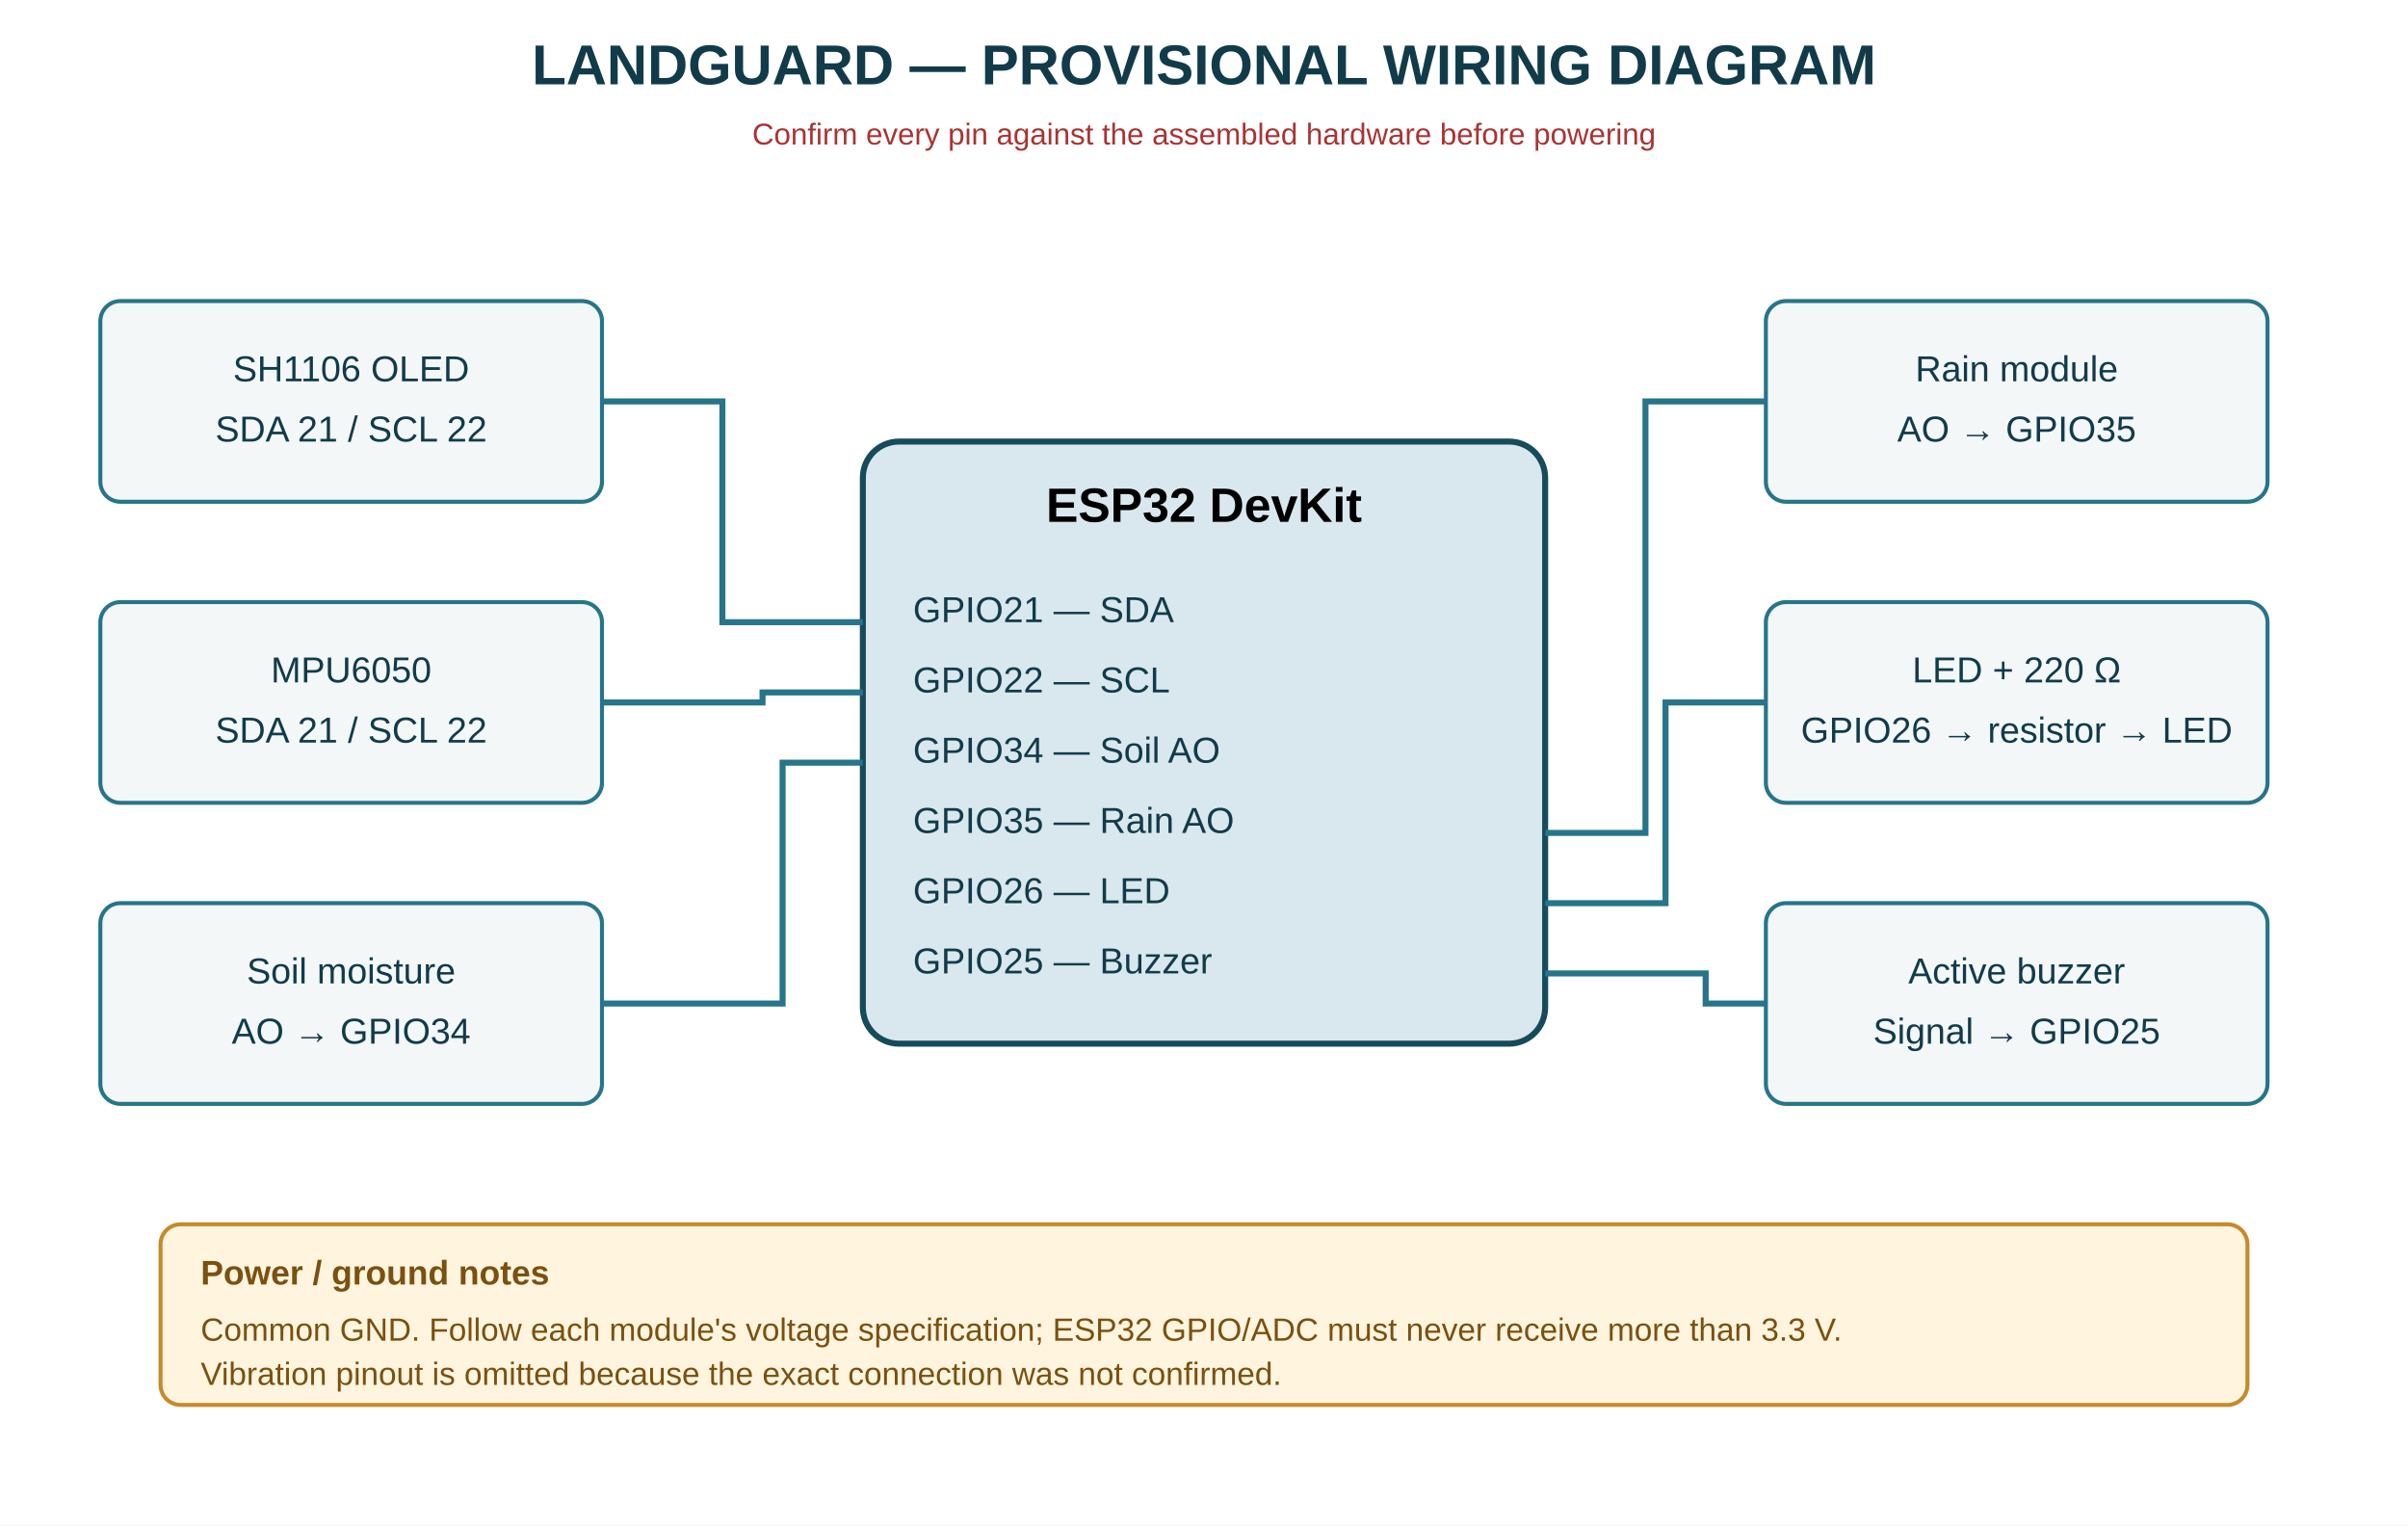
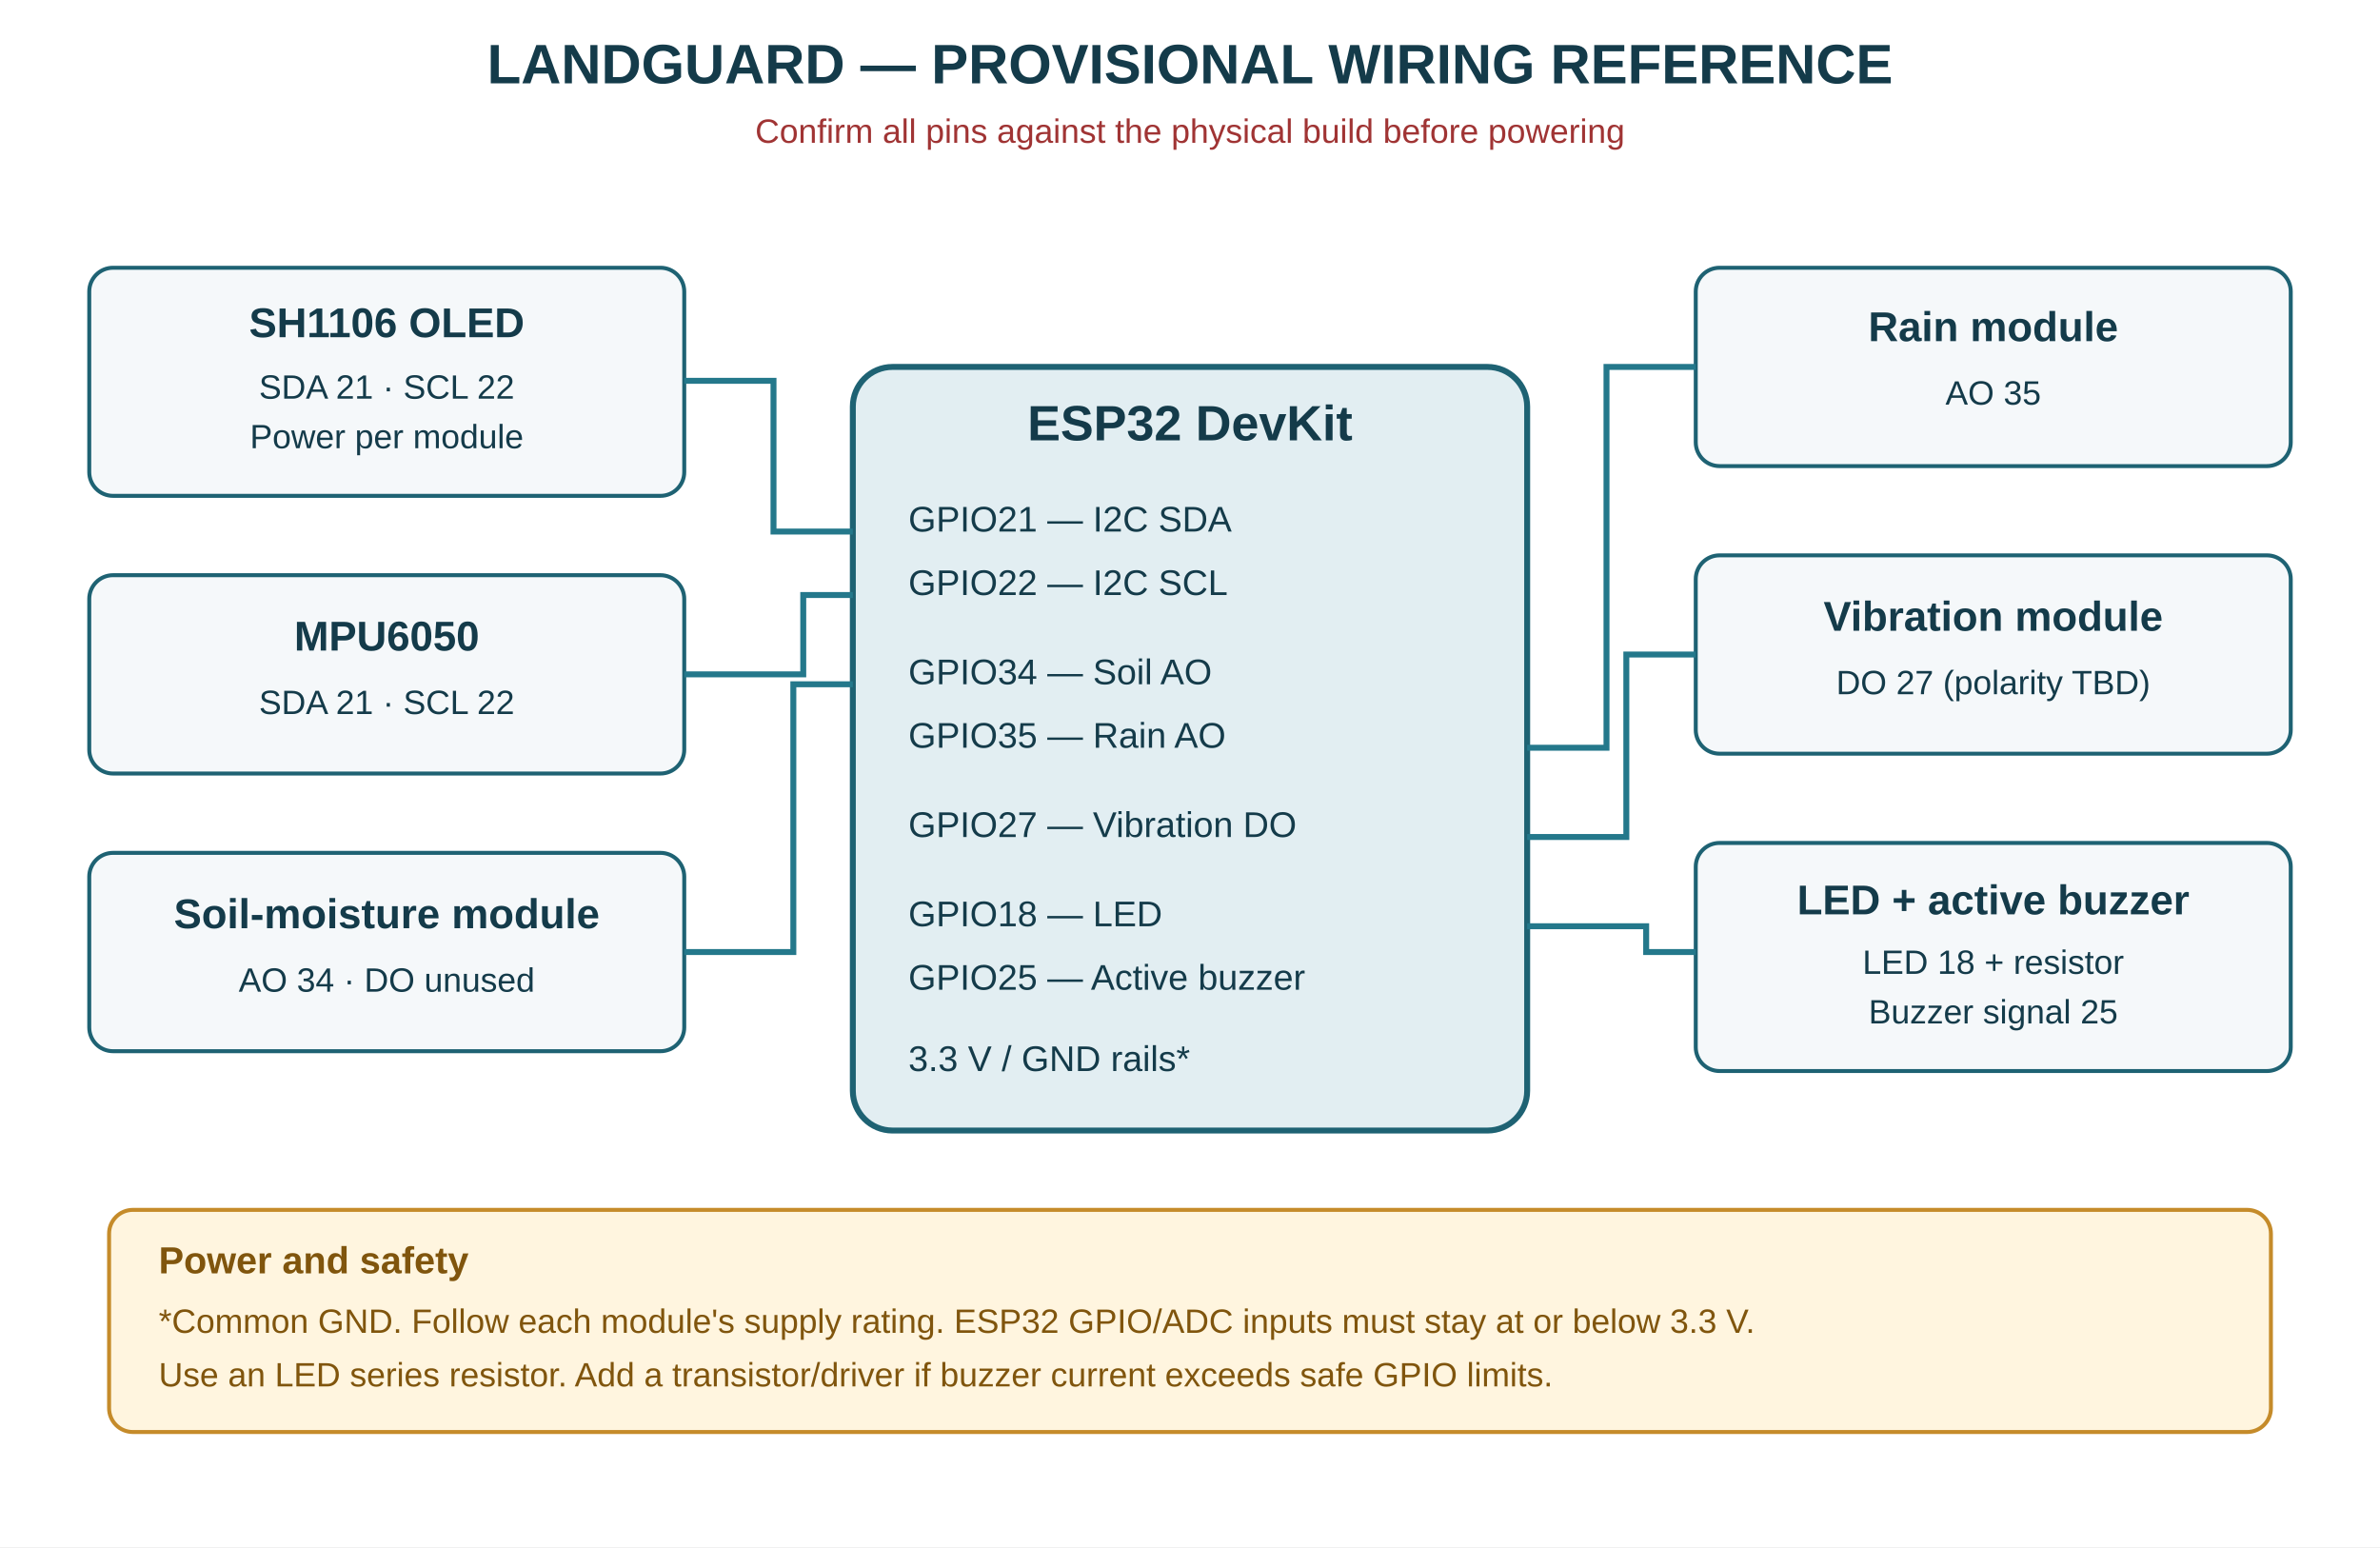
- <svg xmlns="http://www.w3.org/2000/svg" width="1200" height="760" viewBox="0 0 1200 760">
-   <rect width="1200" height="760" fill="#fff" />
-   <text x="600" y="42" text-anchor="middle" font-family="Arial" font-size="28" font-weight="bold" fill="#123b4a">LANDGUARD — PROVISIONAL WIRING DIAGRAM</text>
-   <text x="600" y="72" text-anchor="middle" font-family="Arial" font-size="15" fill="#a33">Confirm every pin against the assembled hardware before powering</text>
-   <rect x="430" y="220" width="340" height="300" rx="18" fill="#d9e8ee" stroke="#164b5a" stroke-width="3" />
-   <text x="600" y="260" text-anchor="middle" font-family="Arial" font-size="24" font-weight="bold">ESP32 DevKit</text>
-   <g font-family="Arial" font-size="18" fill="#123b4a">
-     <text x="455" y="310">GPIO21 — SDA</text>
-     <text x="455" y="345">GPIO22 — SCL</text>
-     <text x="455" y="380">GPIO34 — Soil AO</text>
-     <text x="455" y="415">GPIO35 — Rain AO</text>
-     <text x="455" y="450">GPIO26 — LED</text>
-     <text x="455" y="485">GPIO25 — Buzzer</text>
+ <svg xmlns="http://www.w3.org/2000/svg" width="1200" height="780" viewBox="0 0 1200 780">
+   <rect width="1200" height="780" fill="#fff" />
+   <text x="600" y="42" font-family="Arial,sans-serif" font-size="28" font-weight="bold" text-anchor="middle" fill="#143b4a">LANDGUARD — PROVISIONAL WIRING REFERENCE</text>
+   <text x="600" y="72" font-family="Arial,sans-serif" font-size="17" text-anchor="middle" fill="#a03434">Confirm all pins against the physical build before powering</text>
+   <rect x="430" y="185" width="340" height="385" rx="20" fill="#e2eef2" stroke="#1e6273" stroke-width="3" />
+   <text x="600" y="222" font-family="Arial,sans-serif" font-size="25" text-anchor="middle" font-weight="bold" fill="#143b4a">ESP32 DevKit</text>
+   <g font-family="Arial,sans-serif" font-size="18" fill="#143b4a">
+     <text x="458" y="268">GPIO21 — I2C SDA</text>
+     <text x="458" y="300">GPIO22 — I2C SCL</text>
+     <text x="458" y="345">GPIO34 — Soil AO</text>
+     <text x="458" y="377">GPIO35 — Rain AO</text>
+     <text x="458" y="422">GPIO27 — Vibration DO</text>
+     <text x="458" y="467">GPIO18 — LED</text>
+     <text x="458" y="499">GPIO25 — Active buzzer</text>
+     <text x="458" y="540">3.3 V / GND rails*</text>
  </g>
-   <g fill="#f3f7f8" stroke="#26758a" stroke-width="2">
-     <rect x="50" y="150" width="250" height="100" rx="10" />
-     <rect x="50" y="300" width="250" height="100" rx="10" />
-     <rect x="50" y="450" width="250" height="100" rx="10" />
-     <rect x="880" y="150" width="250" height="100" rx="10" />
-     <rect x="880" y="300" width="250" height="100" rx="10" />
-     <rect x="880" y="450" width="250" height="100" rx="10" />
+   <g fill="#f5f8fa" stroke="#1e6273" stroke-width="2">
+     <rect x="45" y="135" width="300" height="115" rx="12" />
+     <rect x="45" y="290" width="300" height="100" rx="12" />
+     <rect x="45" y="430" width="300" height="100" rx="12" />
+     <rect x="855" y="135" width="300" height="100" rx="12" />
+     <rect x="855" y="280" width="300" height="100" rx="12" />
+     <rect x="855" y="425" width="300" height="115" rx="12" />
  </g>
-   <g font-family="Arial" font-size="18" text-anchor="middle" fill="#123b4a">
-     <text x="175" y="190">SH1106 OLED</text>
-     <text x="175" y="220">SDA 21 / SCL 22</text>
-     <text x="175" y="340">MPU6050</text>
-     <text x="175" y="370">SDA 21 / SCL 22</text>
-     <text x="175" y="490">Soil moisture</text>
-     <text x="175" y="520">AO → GPIO34</text>
-     <text x="1005" y="190">Rain module</text>
-     <text x="1005" y="220">AO → GPIO35</text>
-     <text x="1005" y="340">LED + 220 Ω</text>
-     <text x="1005" y="370">GPIO26 → resistor → LED</text>
-     <text x="1005" y="490">Active buzzer</text>
-     <text x="1005" y="520">Signal → GPIO25</text>
+   <g font-family="Arial,sans-serif" text-anchor="middle" fill="#143b4a">
+     <text x="195" y="170" font-size="21" font-weight="bold">SH1106 OLED</text>
+     <text x="195" y="201" font-size="17">SDA 21 · SCL 22</text>
+     <text x="195" y="226" font-size="17">Power per module</text>
+     <text x="195" y="328" font-size="21" font-weight="bold">MPU6050</text>
+     <text x="195" y="360" font-size="17">SDA 21 · SCL 22</text>
+     <text x="195" y="468" font-size="21" font-weight="bold">Soil-moisture module</text>
+     <text x="195" y="500" font-size="17">AO 34 · DO unused</text>
+     <text x="1005" y="172" font-size="21" font-weight="bold">Rain module</text>
+     <text x="1005" y="204" font-size="17">AO 35</text>
+     <text x="1005" y="318" font-size="21" font-weight="bold">Vibration module</text>
+     <text x="1005" y="350" font-size="17">DO 27 (polarity TBD)</text>
+     <text x="1005" y="461" font-size="21" font-weight="bold">LED + active buzzer</text>
+     <text x="1005" y="491" font-size="17">LED 18 + resistor</text>
+     <text x="1005" y="516" font-size="17">Buzzer signal 25</text>
  </g>
-   <g stroke="#26758a" stroke-width="3" fill="none">
-     <path d="M300 200 H360 V310 H430" />
-     <path d="M300 350 H380 V345 H430" />
-     <path d="M300 500 H390 V380 H430" />
-     <path d="M770 415 H820 V200 H880" />
-     <path d="M770 450 H830 V350 H880" />
-     <path d="M770 485 H850 V500 H880" />
+   <g stroke="#24788b" stroke-width="3" fill="none">
+     <path d="M345 192 H390 V268 H430" />
+     <path d="M345 340 H405 V300 H430" />
+     <path d="M345 480 H400 V345 H430" />
+     <path d="M770 377 H810 V185 H855" />
+     <path d="M770 422 H820 V330 H855" />
+     <path d="M770 467 H830 V480 H855" />
  </g>
-   <rect x="80" y="610" width="1040" height="90" rx="10" fill="#fff5df" stroke="#c58b2a" stroke-width="2" />
-   <text x="100" y="640" font-family="Arial" font-size="17" font-weight="bold" fill="#7b5010">Power / ground notes</text>
-   <text x="100" y="668" font-family="Arial" font-size="16" fill="#7b5010">Common GND. Follow each module's voltage specification; ESP32 GPIO/ADC must never receive more than 3.3 V.</text>
-   <text x="100" y="690" font-family="Arial" font-size="16" fill="#7b5010">Vibration pinout is omitted because the exact connection was not confirmed.</text>
+   <rect x="55" y="610" width="1090" height="112" rx="12" fill="#fff5df" stroke="#c58b2a" stroke-width="2" />
+   <text x="80" y="642" font-family="Arial,sans-serif" font-size="19" font-weight="bold" fill="#80550d">Power and safety</text>
+   <text x="80" y="672" font-family="Arial,sans-serif" font-size="17" fill="#80550d">*Common GND. Follow each module's supply rating. ESP32 GPIO/ADC inputs must stay at or below 3.3 V.</text>
+   <text x="80" y="699" font-family="Arial,sans-serif" font-size="17" fill="#80550d">Use an LED series resistor. Add a transistor/driver if buzzer current exceeds safe GPIO limits.</text>
</svg>
